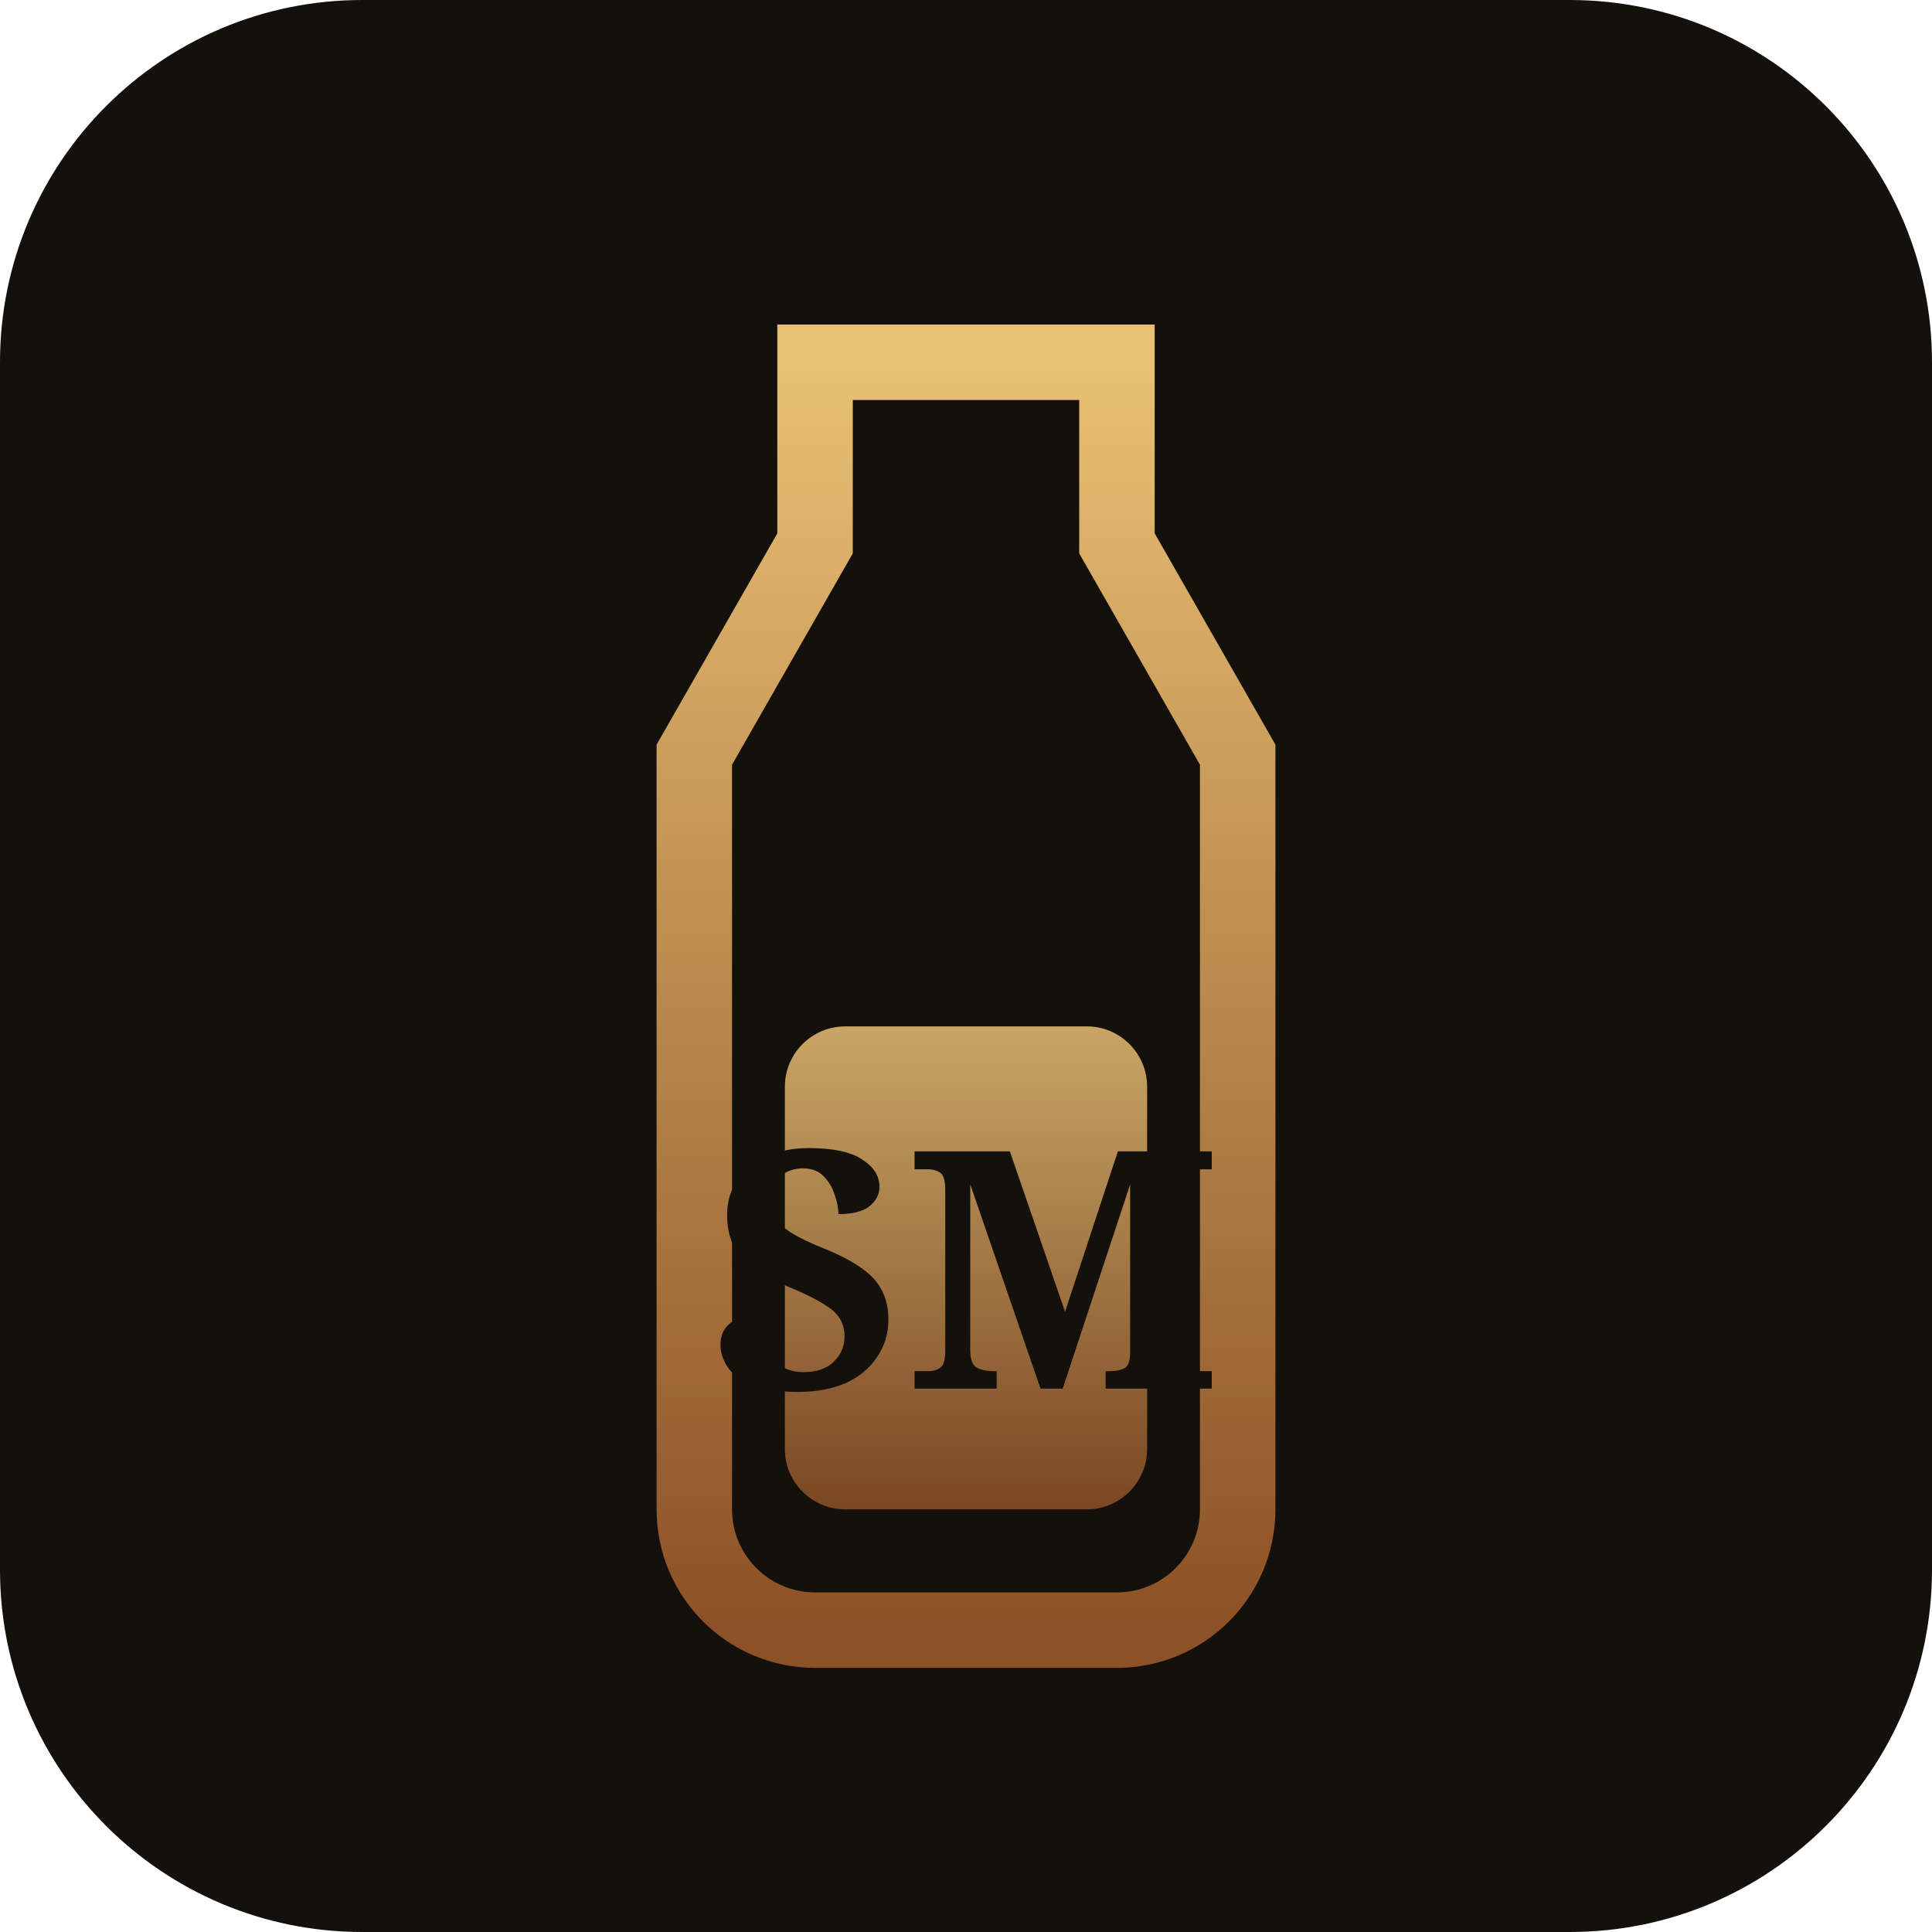
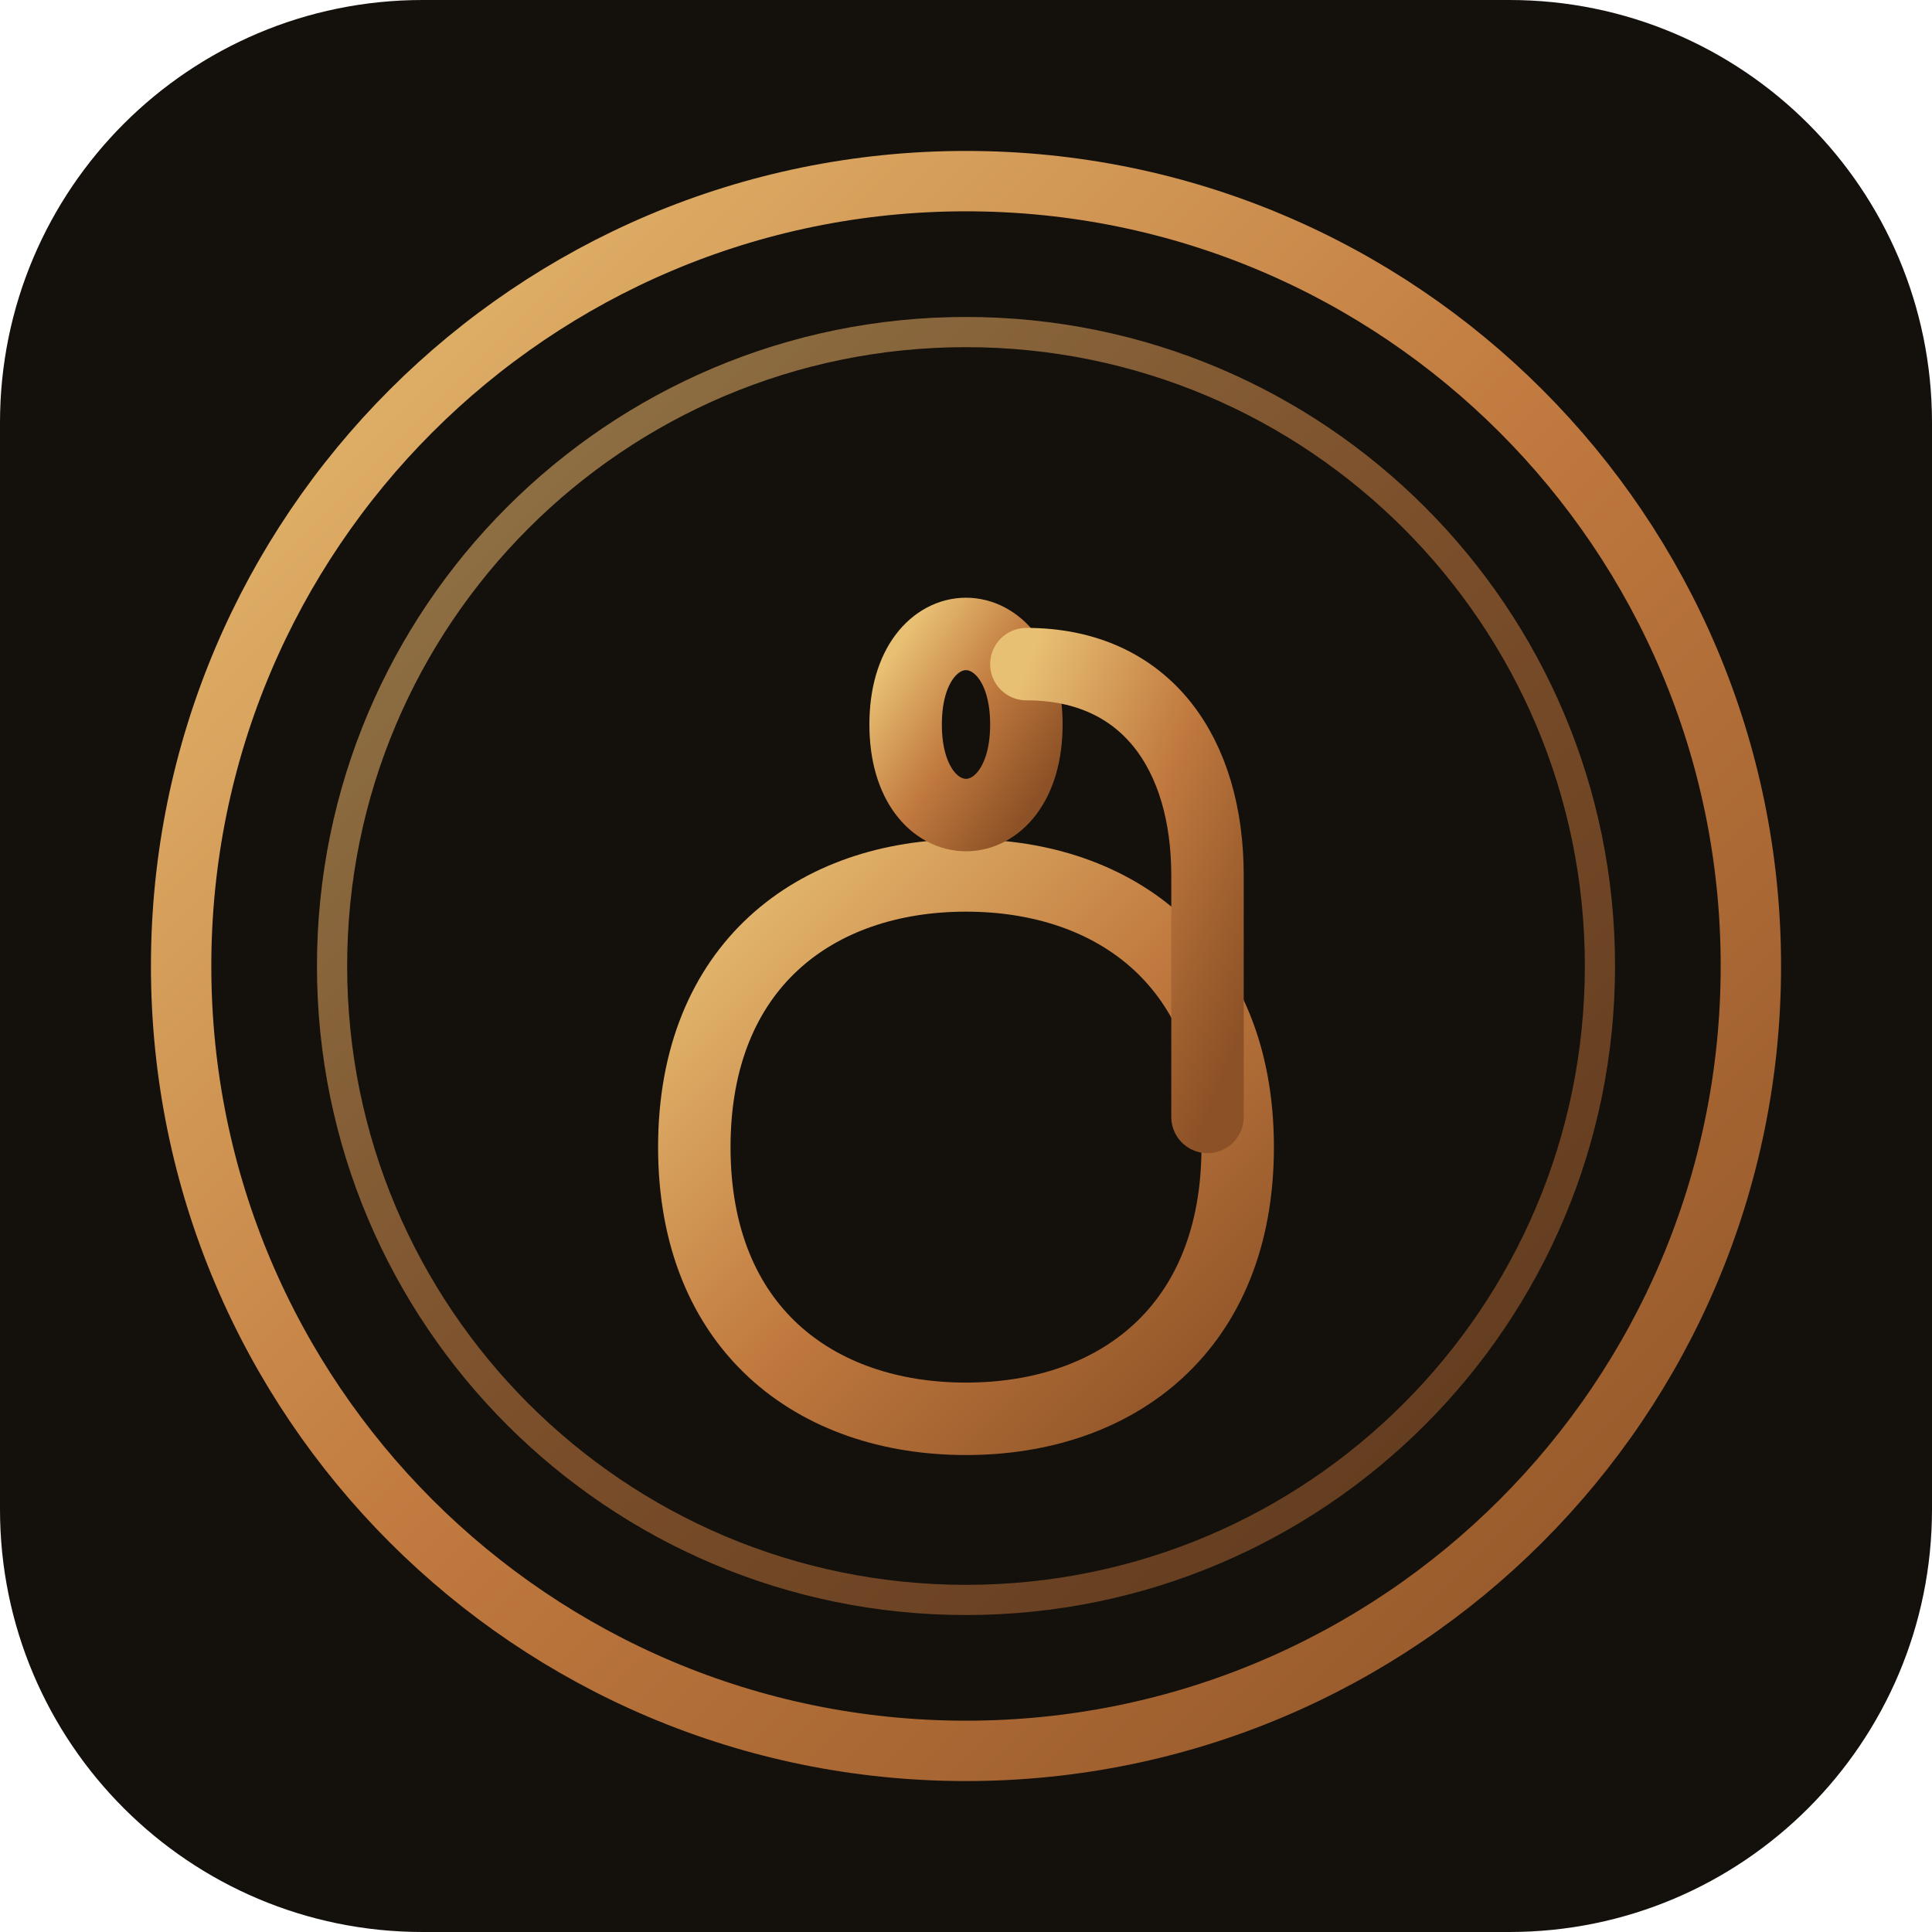
<svg xmlns="http://www.w3.org/2000/svg" viewBox="0 0 64 64">
  <defs>
-     <linearGradient id="c" x1="0" y1="0" x2="0" y2="1">
+     <linearGradient id="c" x1="0" y1="0" x2="1" y2="1">
      <stop offset="0" stop-color="#e8c074" />
+       <stop offset="0.5" stop-color="#c17a3f" />
      <stop offset="1" stop-color="#8c5126" />
    </linearGradient>
  </defs>
-   <rect width="64" height="64" rx="12" fill="#14100c" />
-   <path d="M27 12h10v6l4 7v25a4 4 0 0 1-4 4H27a4 4 0 0 1-4-4V25l4-7z" fill="none" stroke="url(#c)" stroke-width="2.5" />
-   <rect x="26" y="34" width="12" height="16" rx="2" fill="url(#c)" opacity="0.85" />
-   <text x="32" y="46" text-anchor="middle" font-family="Georgia, serif" font-size="11" fill="#14100c" font-weight="700">SM</text>
+   <rect width="64" height="64" rx="14" fill="#14100c" />
+   <circle cx="32" cy="32" r="26" fill="none" stroke="url(#c)" stroke-width="2" />
+   <circle cx="32" cy="32" r="21" fill="none" stroke="url(#c)" stroke-width="1" opacity="0.6" />
+   <g stroke="url(#c)" stroke-width="2.4" fill="none" stroke-linecap="round" stroke-linejoin="round">
+     <path d="M23 38c0-6 4-9 9-9s9 3 9 9-4 9-9 9-9-3-9-9z" />
+     <path d="M30 24c0-2 1-3 2-3s2 1 2 3-1 3-2 3-2-1-2-3z" />
+     <path d="M34 22c4 0 6 3 6 7v8" />
+     <path d="M25 47h14" />
+   </g>
</svg>
